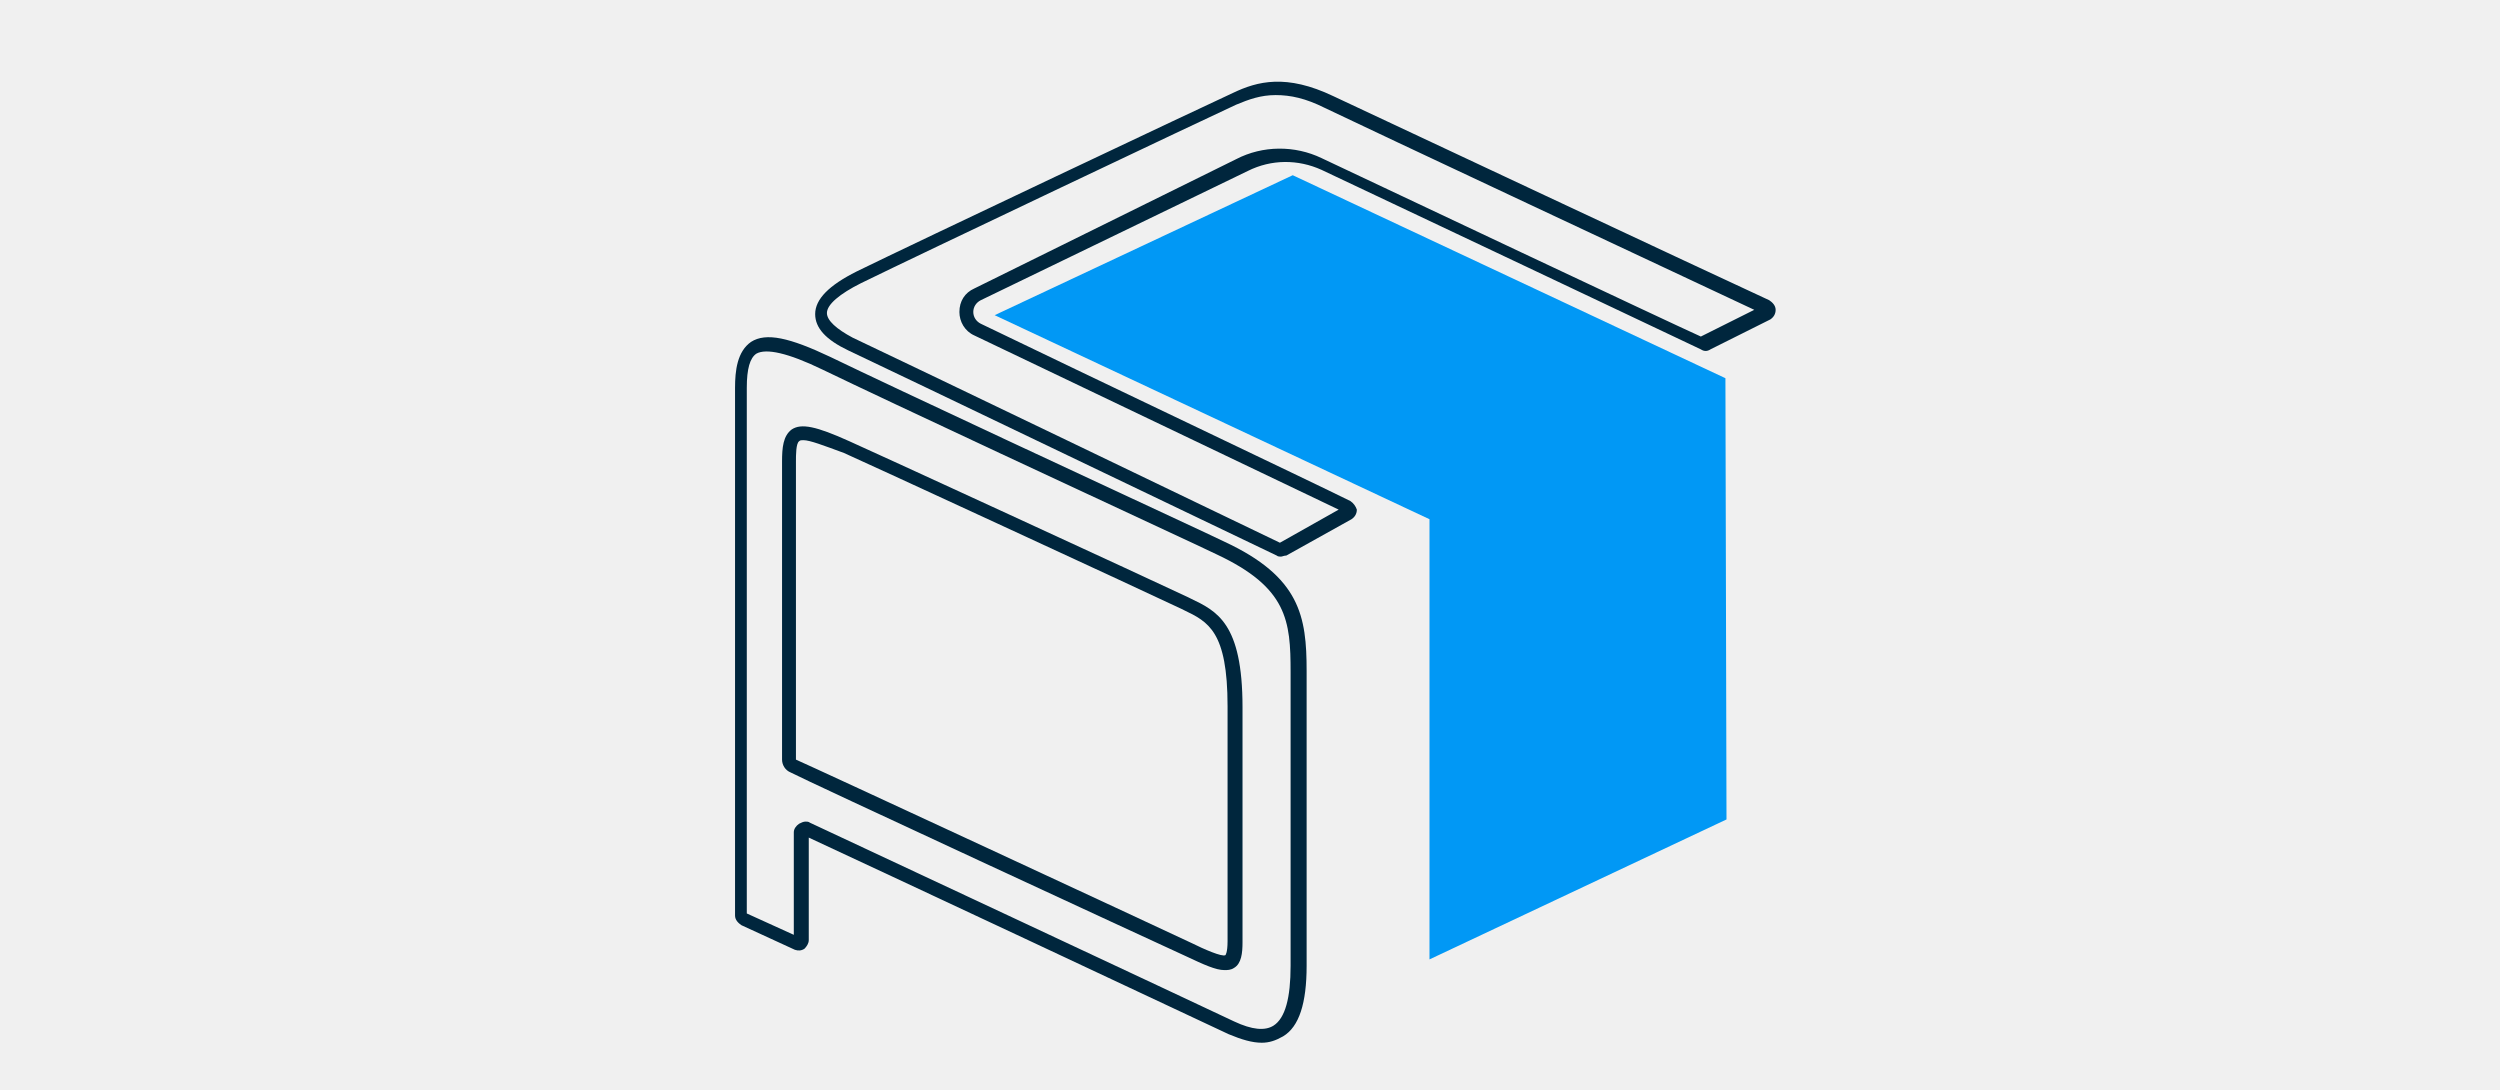
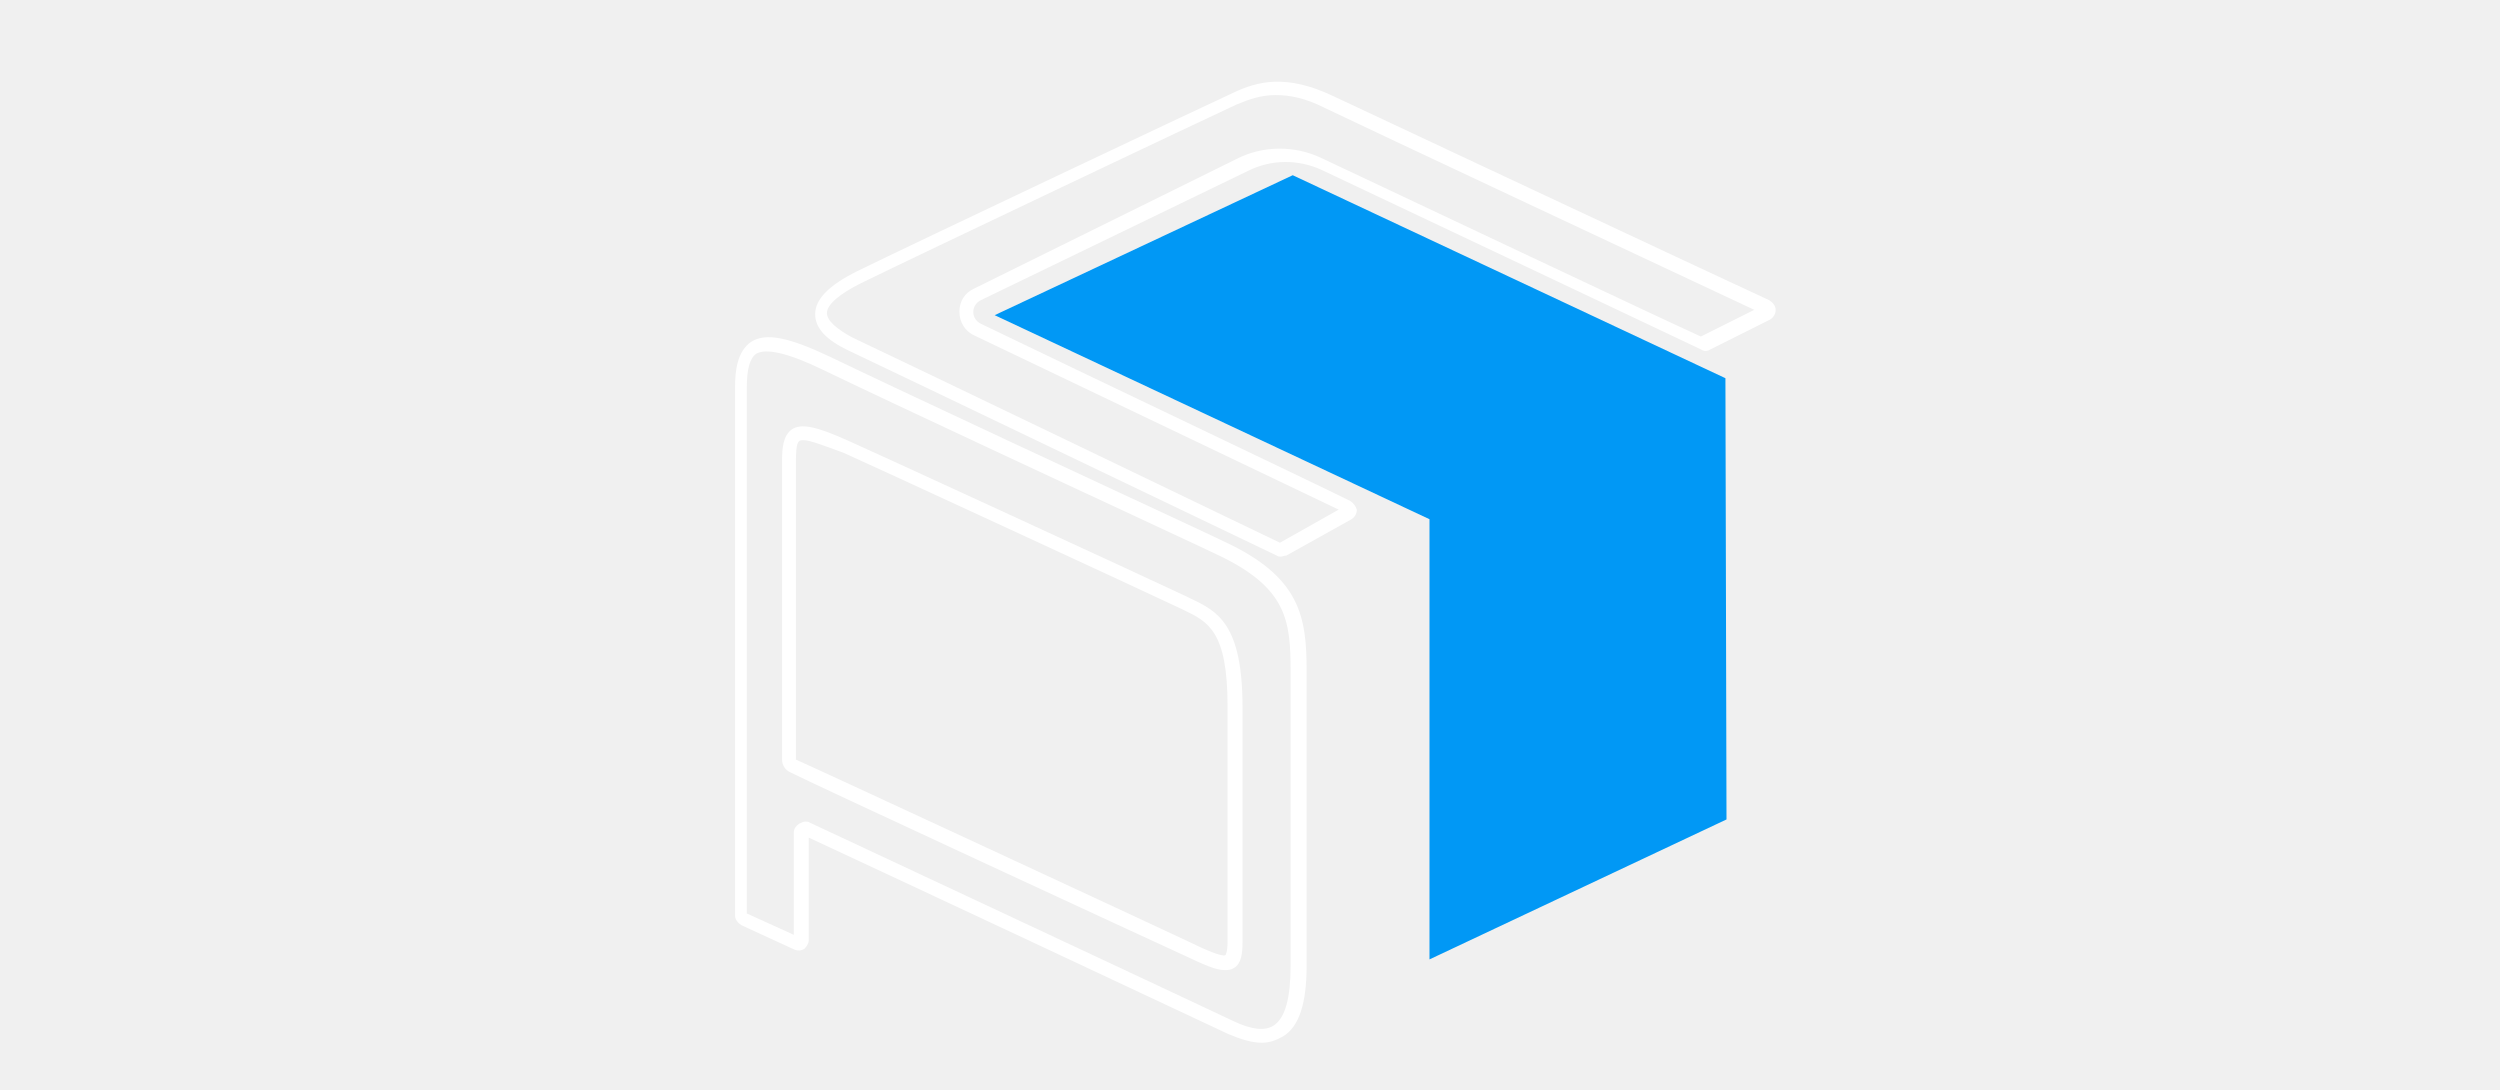
<svg xmlns="http://www.w3.org/2000/svg" version="1.1" id="Capa_1" x="0px" y="0px" viewBox="0 0 234 102" style="enable-background:new 0 0 234 102;" xml:space="preserve">
  <style type="text/css">
- 	.st0{fill:#00263D;}
+ 	.st0{fill:#fff;}
	.st1{fill:#0198F5;}
</style>
  <g>
    <g>
      <path class="st0" d="M114.6,90.8c-0.8,0-1.9-0.5-3.6-1.3C107.5,87.9,75.3,73,74,72.3c-0.5-0.2-0.8-0.7-0.8-1.2V43.2    c0-1.3,0.1-2.4,0.9-3c0.9-0.6,2.3-0.3,5.4,1.1c0.3,0.1,29.2,13.4,31.7,14.6l0.2,0.1c2.5,1.2,4.9,2.3,4.9,10.2v22    c0,1-0.1,2-0.8,2.4C115.2,90.8,114.9,90.8,114.6,90.8z M75.2,41.2c-0.2,0-0.3,0-0.4,0.1c-0.3,0.2-0.3,1.3-0.3,1.9v27.9    c0,0,0,0,0,0c1.4,0.6,33.5,15.5,37.1,17.2c1,0.5,2.8,1.3,3.1,1.1c0,0,0.2-0.2,0.2-1.3v-22c0-7-1.8-7.9-4.1-9l-0.2-0.1    c-2.5-1.2-31.3-14.5-31.6-14.6l0,0C77.1,41.7,75.8,41.2,75.2,41.2z" />
    </g>
    <g>
      <path class="st0" d="M118.1,97.6c-0.9,0-1.9-0.3-3.1-0.8c-3.8-1.8-33.9-15.9-39.3-18.4V88c0,0.3-0.2,0.6-0.4,0.8    c-0.3,0.2-0.6,0.2-0.9,0.1l-5-2.3c-0.3-0.2-0.6-0.5-0.6-0.9V36.3c0-1.6,0.2-3.4,1.5-4.3c1.4-0.9,3.6-0.4,7.4,1.4    c6.2,3,26.4,12.4,35,16.4l1.9,0.9c7.1,3.3,7.7,7,7.7,12.1v27.6c0,3.5-0.7,5.7-2.2,6.6C119.4,97.4,118.8,97.6,118.1,97.6z     M75.4,76.9c0.1,0,0.3,0,0.4,0.1c4.7,2.2,35.7,16.7,39.7,18.6c1.7,0.8,2.9,0.9,3.7,0.4c1.1-0.7,1.6-2.6,1.6-5.6V62.9    c0-4.8-0.3-7.9-6.9-11L112,51c-8.6-4-28.8-13.4-35-16.4c-3.3-1.6-5.3-2-6.2-1.5c-0.6,0.4-0.9,1.4-0.9,3.2v49.2l4.4,2v-9.6    c0-0.3,0.2-0.6,0.5-0.8C75,77,75.2,76.9,75.4,76.9z" />
    </g>
    <g>
      <polygon class="st1" points="161.6,76.7 133.8,89.8 133.8,48.6 93.1,29.5 121,16.4 161.5,35.4   " />
    </g>
    <g>
      <path class="st0" d="M119.9,52.1c-0.1,0-0.3,0-0.4-0.1c-1.5-0.7-37.1-17.8-40.1-19.2c-2.1-1-3.1-2.1-3.1-3.4c0-1.4,1.3-2.7,3.9-4    c5.3-2.6,32.8-15.6,35.2-16.7c2.3-1.1,5-1.8,9.4,0.3c3.4,1.6,35.8,16.8,40.8,19.1c0.3,0.2,0.6,0.5,0.6,0.9c0,0.4-0.2,0.7-0.5,0.9    l-5.6,2.8c-0.3,0.2-0.6,0.2-0.9,0c-2.3-1.1-30-14.2-35.5-16.8c-2.2-1-4.7-1-6.9,0.1L91.8,28.1c-0.4,0.2-0.7,0.6-0.7,1.1    c0,0.5,0.3,0.9,0.7,1.1c9.3,4.5,31.4,15,34.6,16.6c0.3,0.2,0.5,0.5,0.6,0.8c0,0.4-0.2,0.7-0.5,0.9l-6.1,3.4    C120.2,52,120,52.1,119.9,52.1z M119.4,8.9c-1.4,0-2.5,0.4-3.7,0.9c-2.4,1.1-29.8,14.1-35.1,16.7c-2,1-3.2,2-3.2,2.8    c0,0.7,0.9,1.5,2.4,2.3c3,1.4,37.3,17.9,40,19.2l5.5-3.1c-4.6-2.2-25.1-12-34.1-16.3c-0.9-0.4-1.4-1.3-1.4-2.2    c0-1,0.5-1.8,1.4-2.2l24.5-12.1c2.5-1.3,5.5-1.3,8-0.1c5.5,2.6,32.6,15.4,35.5,16.7l5-2.5c-6.4-3-36.9-17.3-40.2-18.9    C122.2,9.2,120.8,8.9,119.4,8.9z" />
    </g>
  </g>
</svg>
